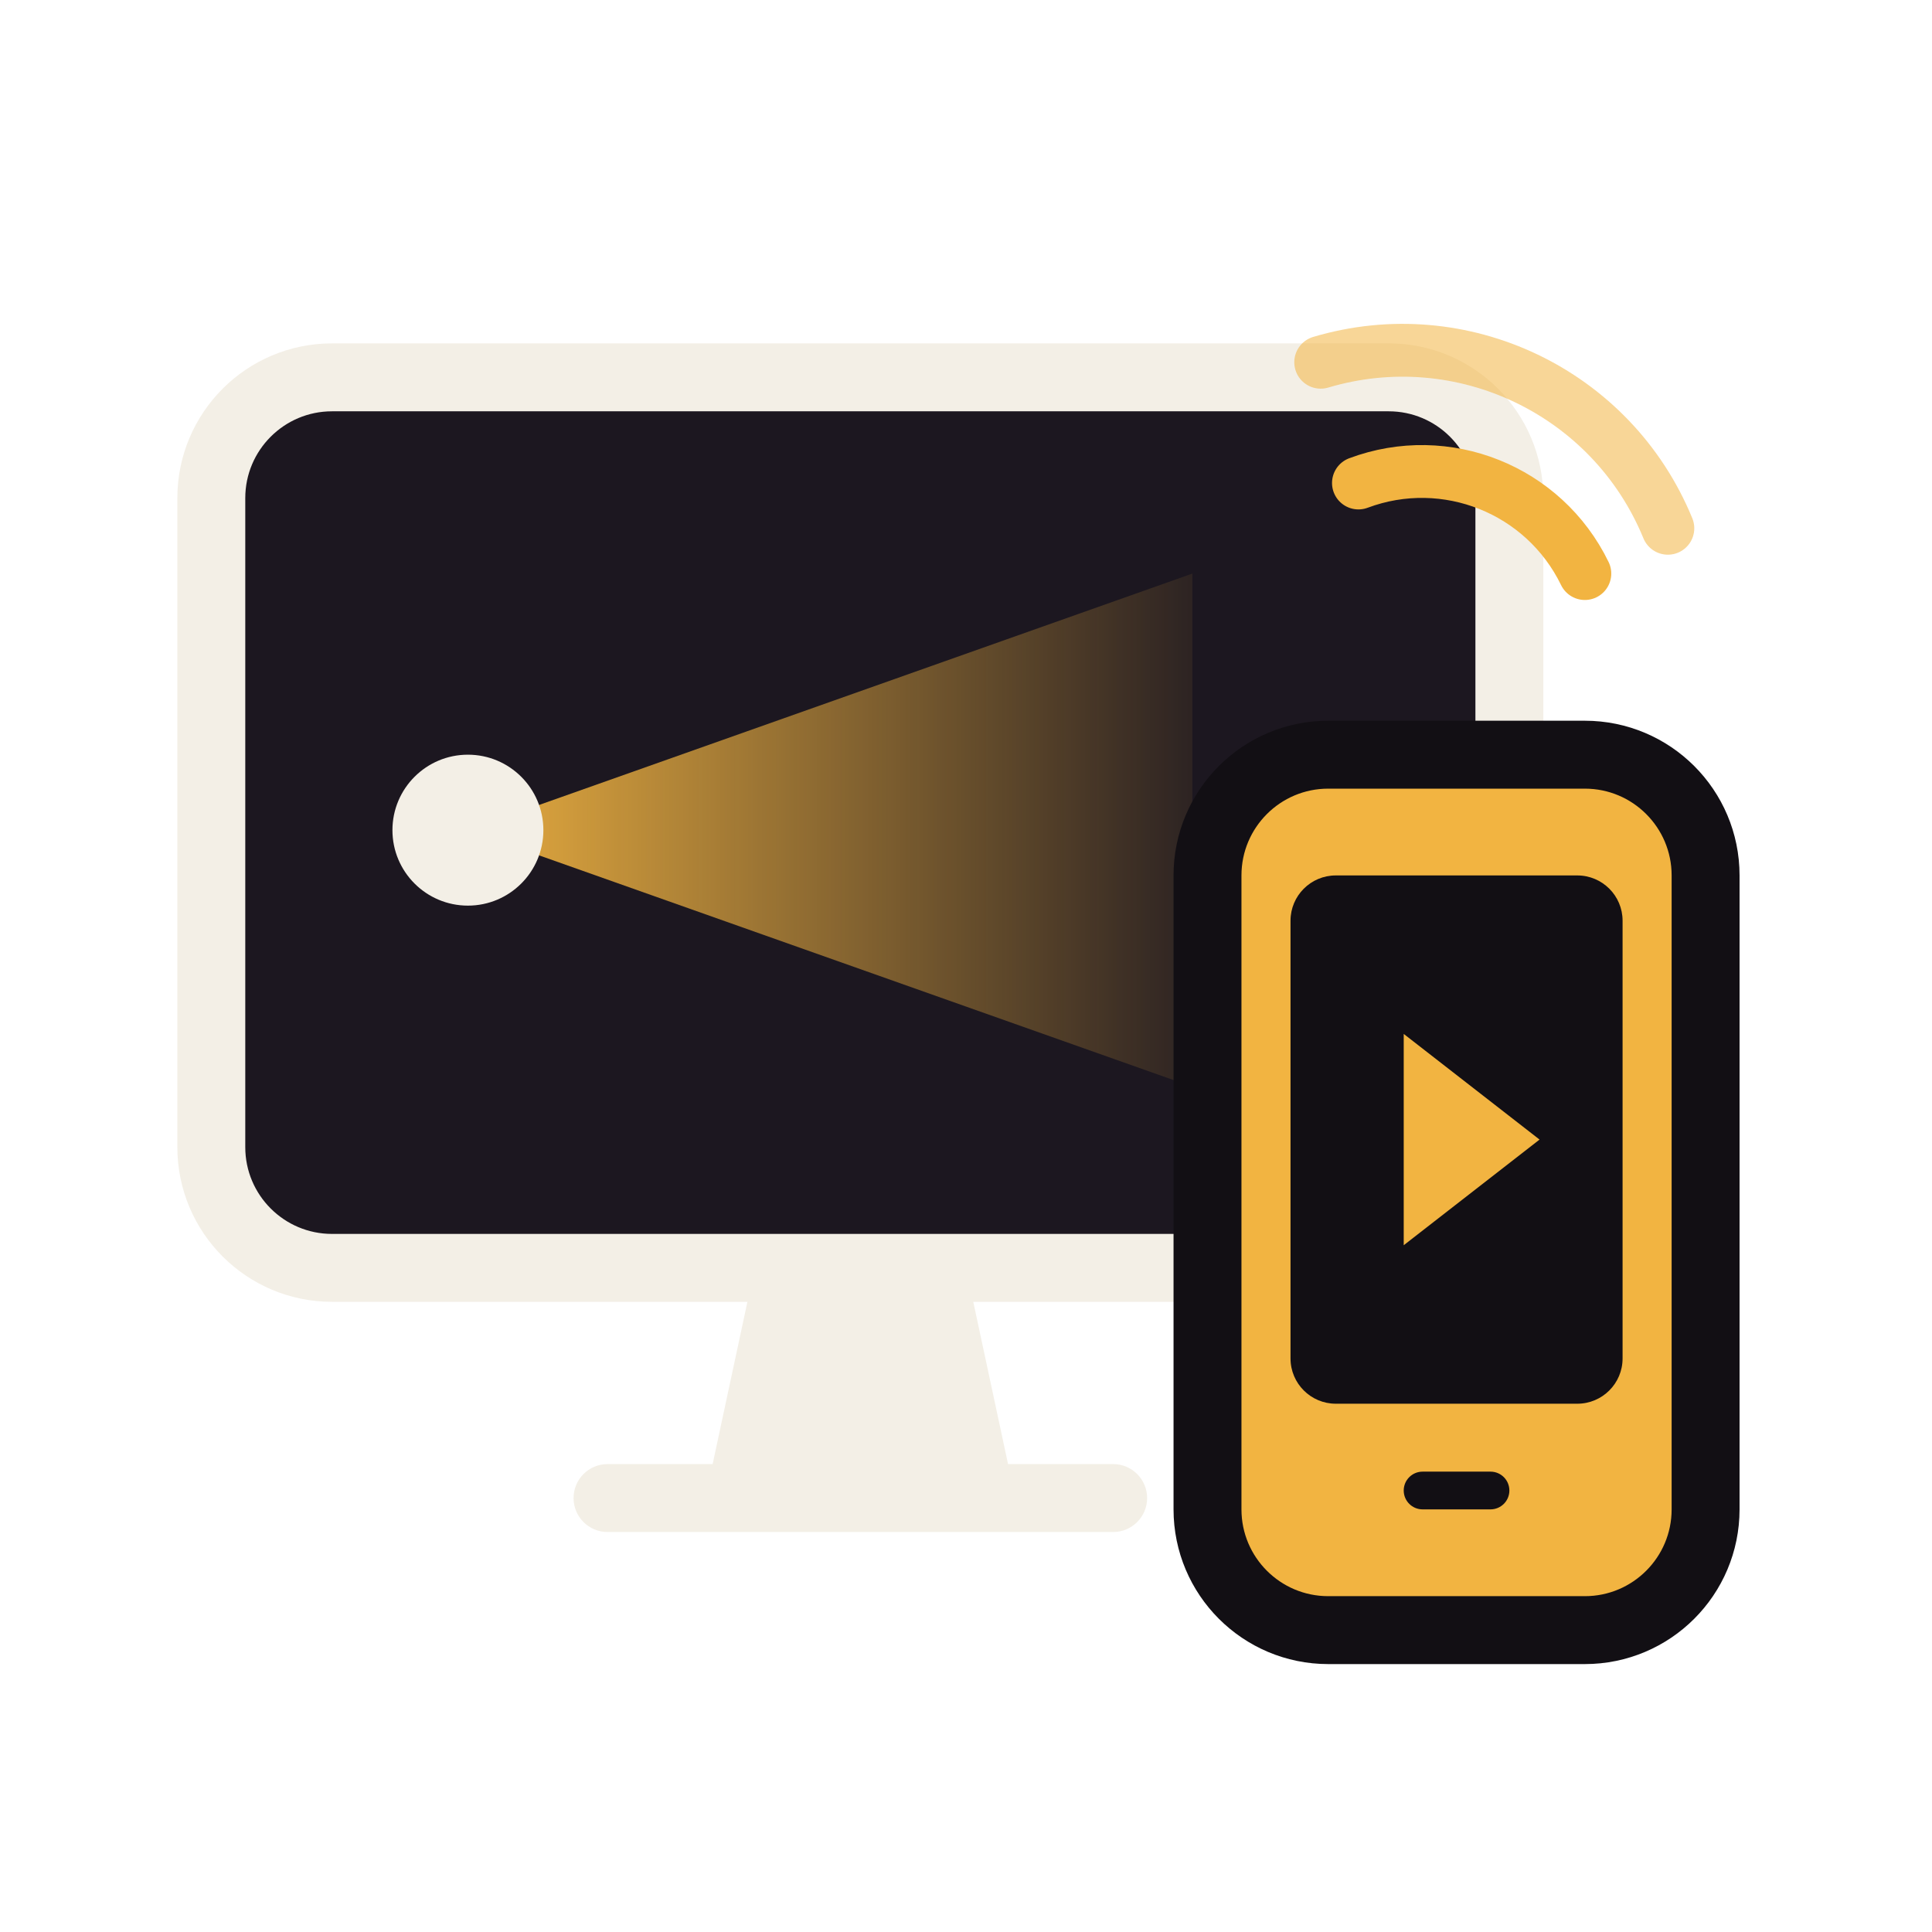
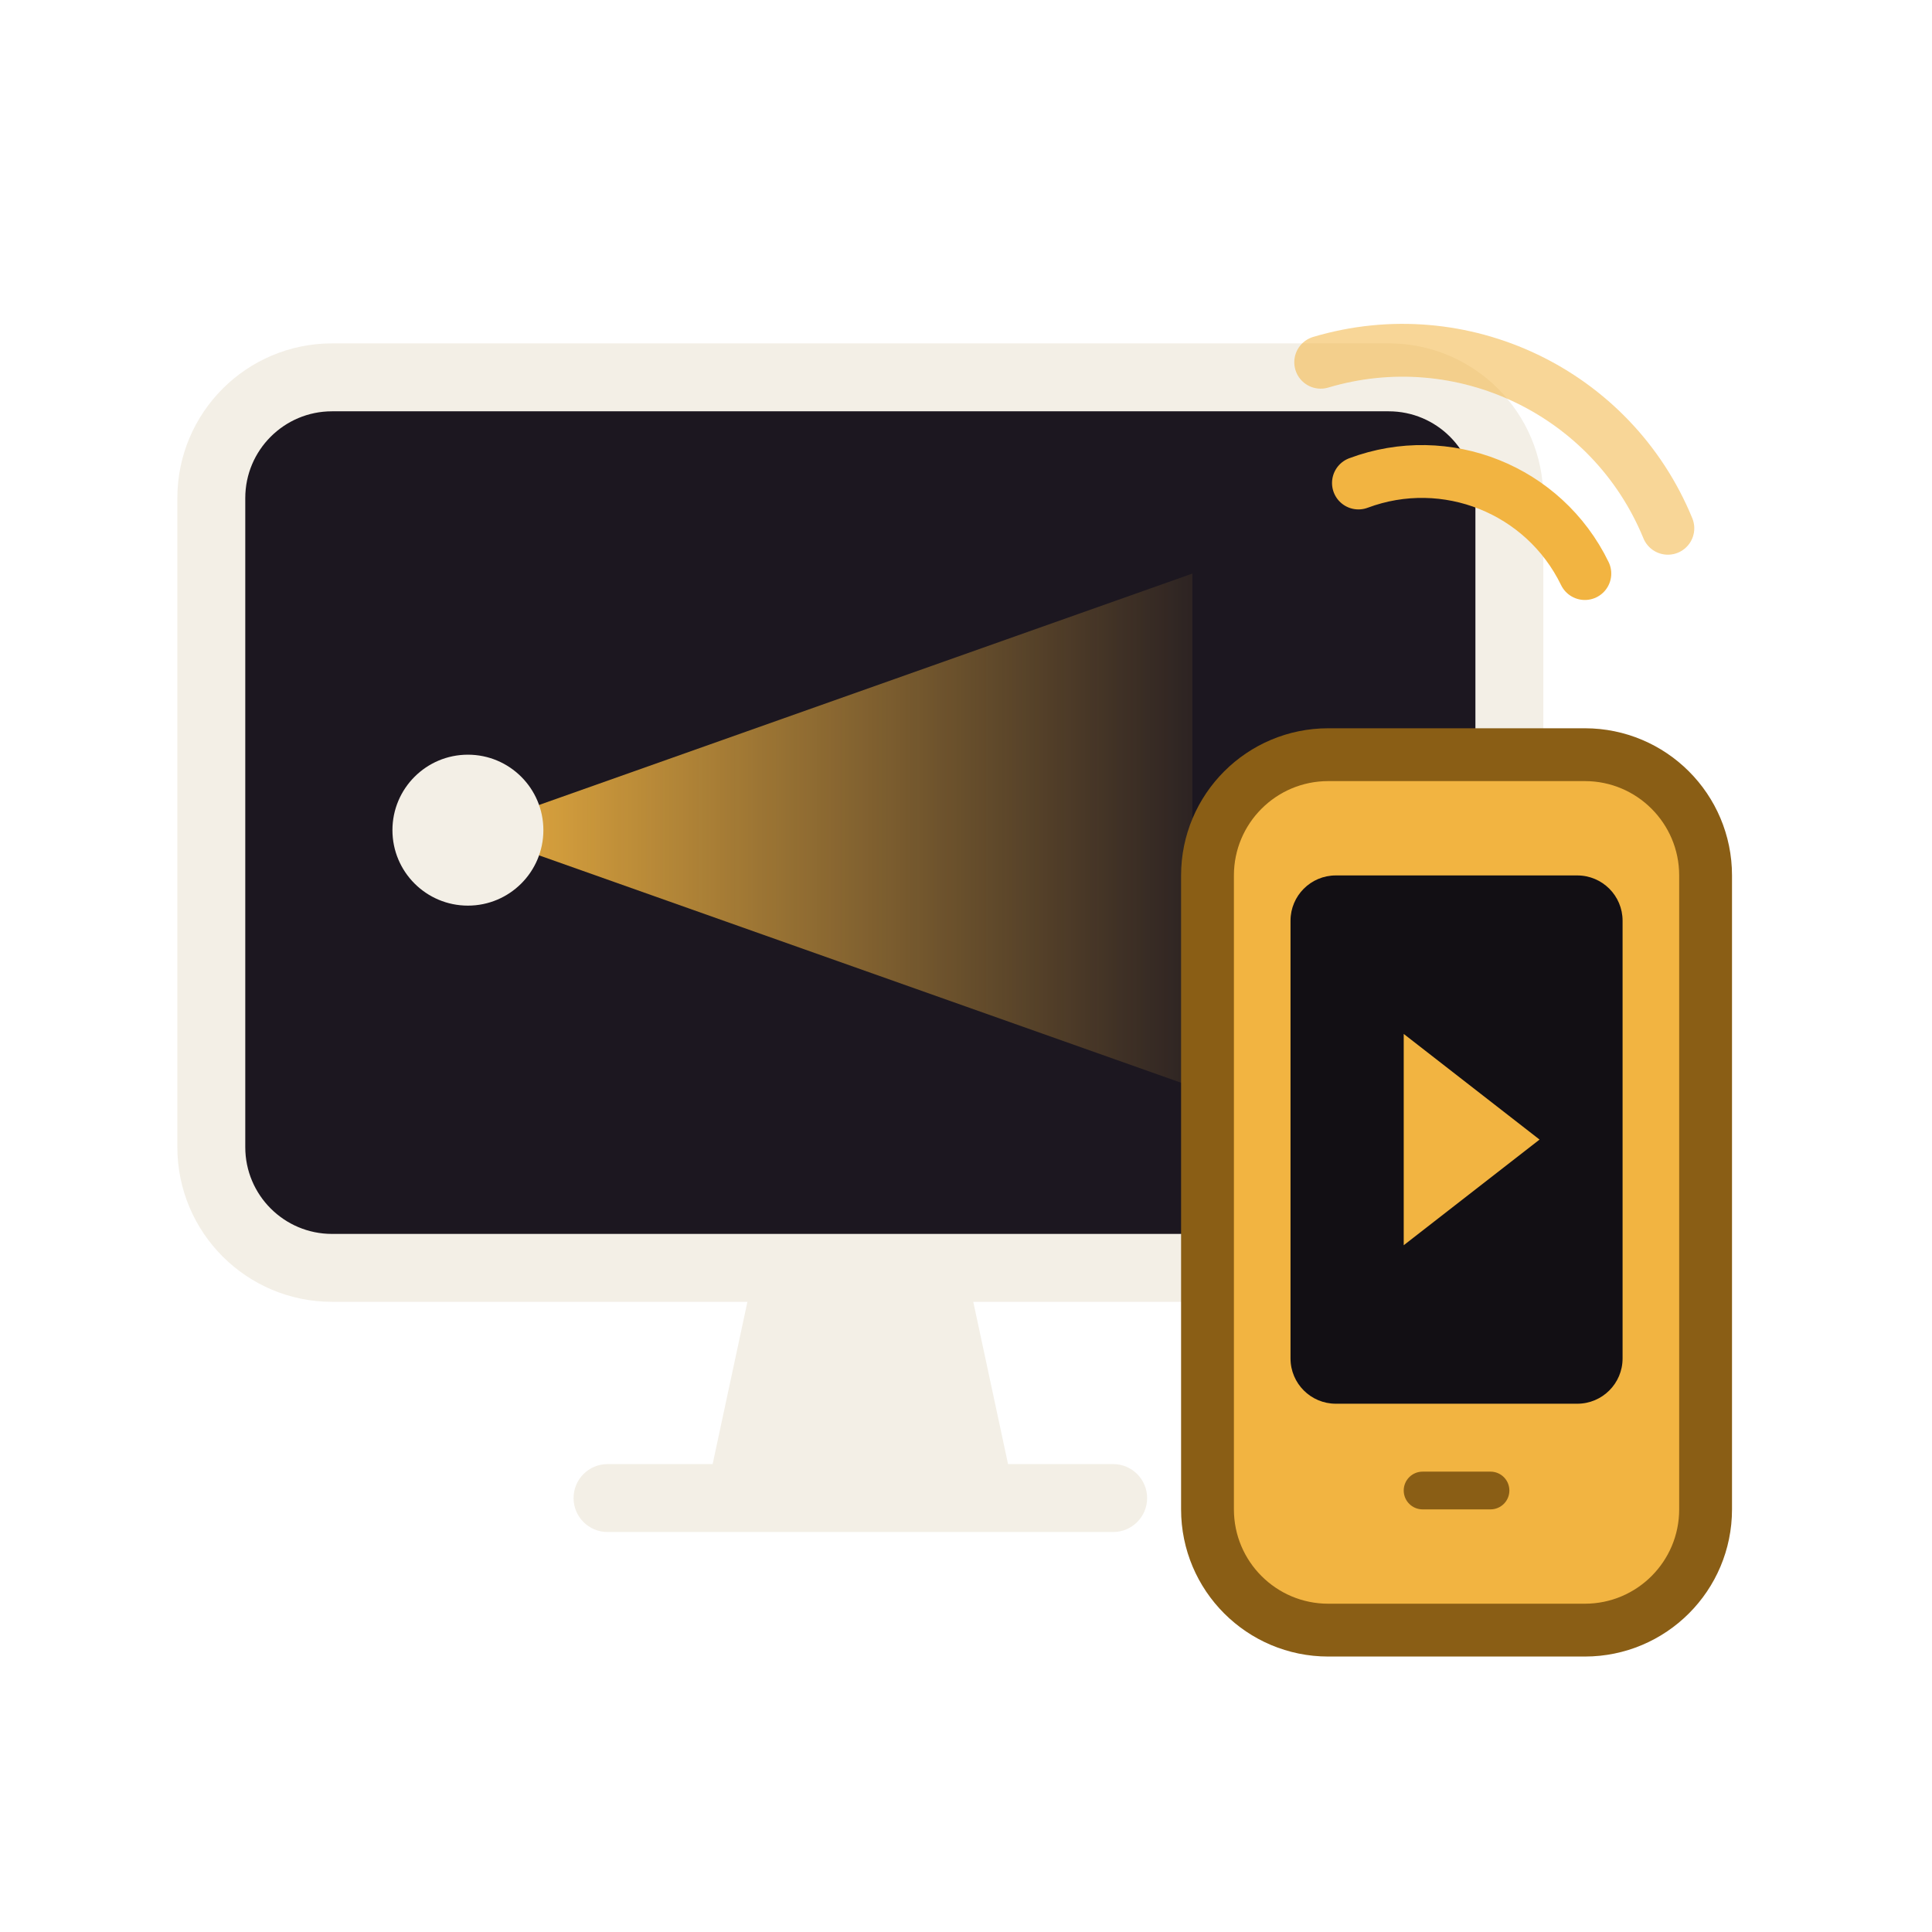
<svg xmlns="http://www.w3.org/2000/svg" viewBox="0 0 256 256" width="256" height="256">
  <defs>
    <linearGradient id="g-beam" x1="0" y1="0" x2="1" y2="0">
      <stop offset="0" stop-color="#F2B441" stop-opacity=".95" />
      <stop offset="1" stop-color="#F2B441" stop-opacity=".08" />
    </linearGradient>
  </defs>
  <rect x="28" y="50" width="172" height="118" rx="16" fill="#1C1720" stroke="#F3EFE6" stroke-width="9" />
  <path d="M100 168 H128 L134 196 H94 Z" fill="#F3EFE6" />
  <rect x="76" y="194" width="76" height="9" rx="4.5" fill="#F3EFE6" />
  <path d="M62 110 L158 76 L158 144 Z" fill="url(#g-beam)" />
  <circle cx="62" cy="110" r="10" fill="#F3EFE6" />
-   <rect x="160" y="100" width="66" height="116" rx="16" fill="#F2B441" stroke="#120F14" stroke-width="9" />
+   <rect x="160" y="100" width="66" height="116" rx="16" fill="#F2B441" stroke="#8A5E15" stroke-width="7" />
  <rect x="171" y="116" width="44" height="70" rx="6" fill="#120F14" />
  <path d="M186 137 L204 151 L186 165 Z" fill="#F2B441" />
-   <rect x="186" y="195" width="14" height="5" rx="2.5" fill="#120F14" />
+   <rect x="186" y="195" width="14" height="5" rx="2.5" fill="#8A5E15" />
  <path d="M210 76 a24 24 0 0 0 -30 -12" fill="none" stroke="#F2B441" stroke-width="7" stroke-linecap="round" />
  <path d="M221 70 a38 38 0 0 0 -46 -22" fill="none" stroke="#F2B441" stroke-width="7" stroke-linecap="round" opacity=".55" />
</svg>
